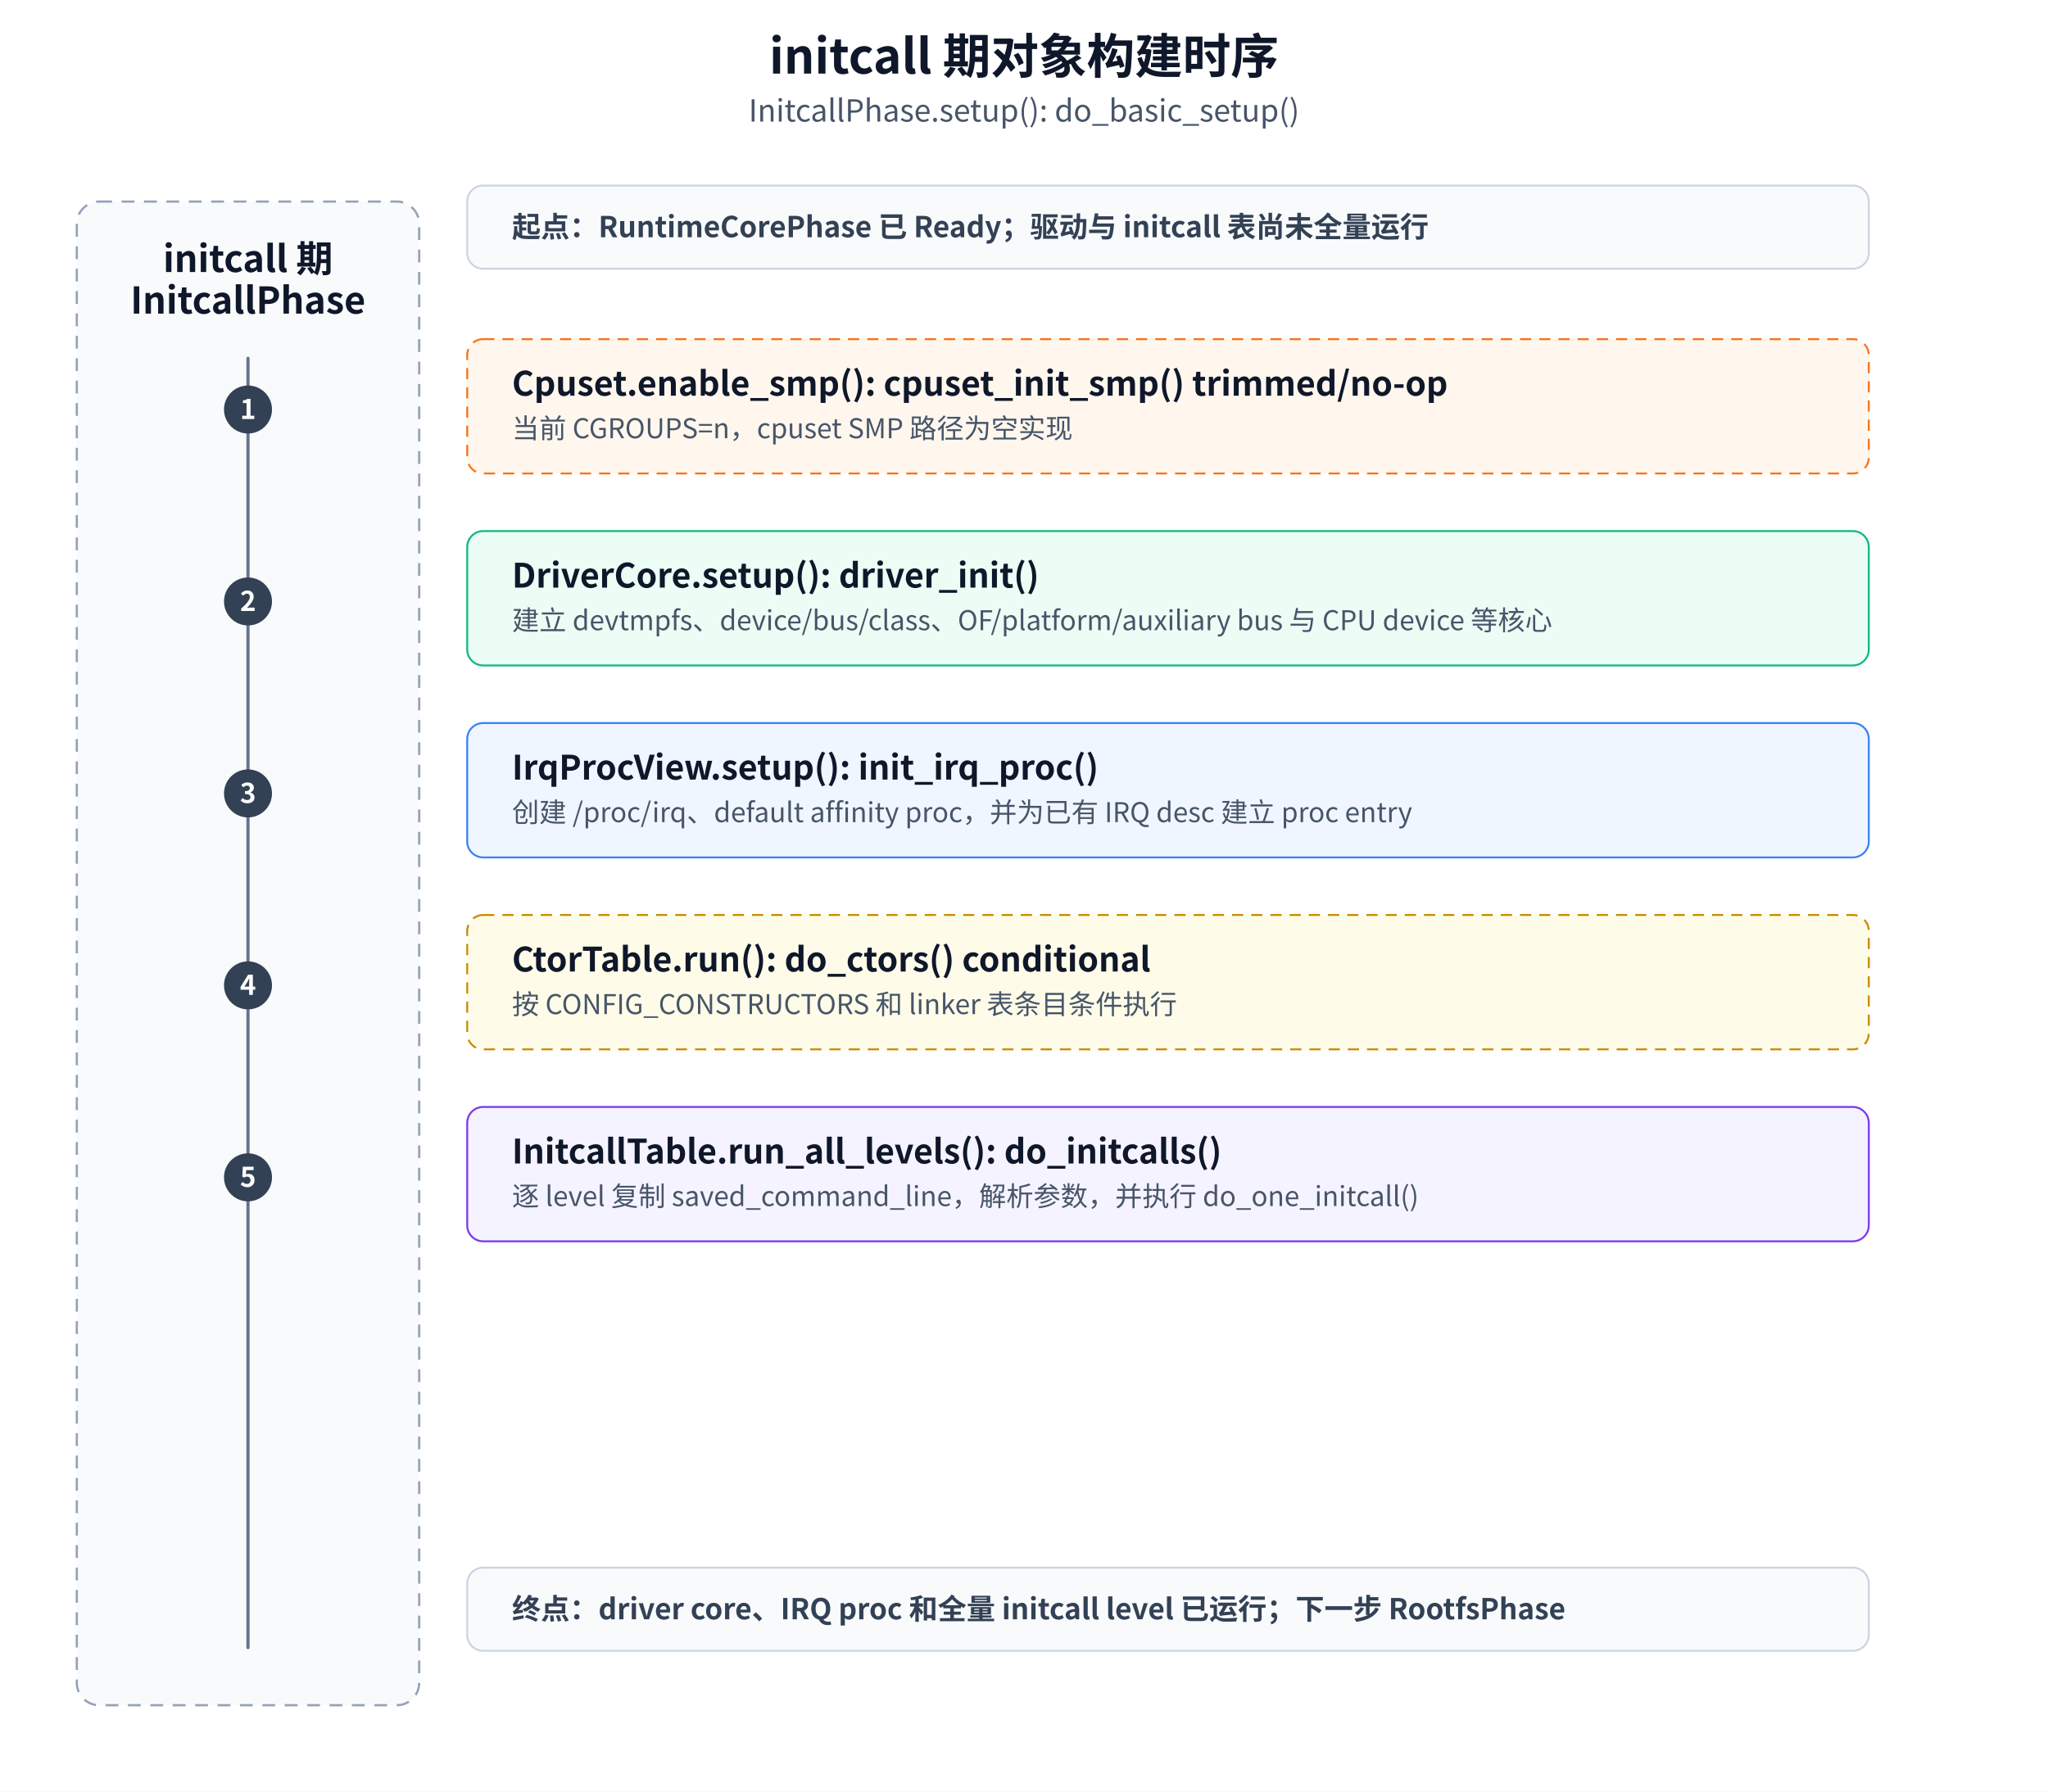
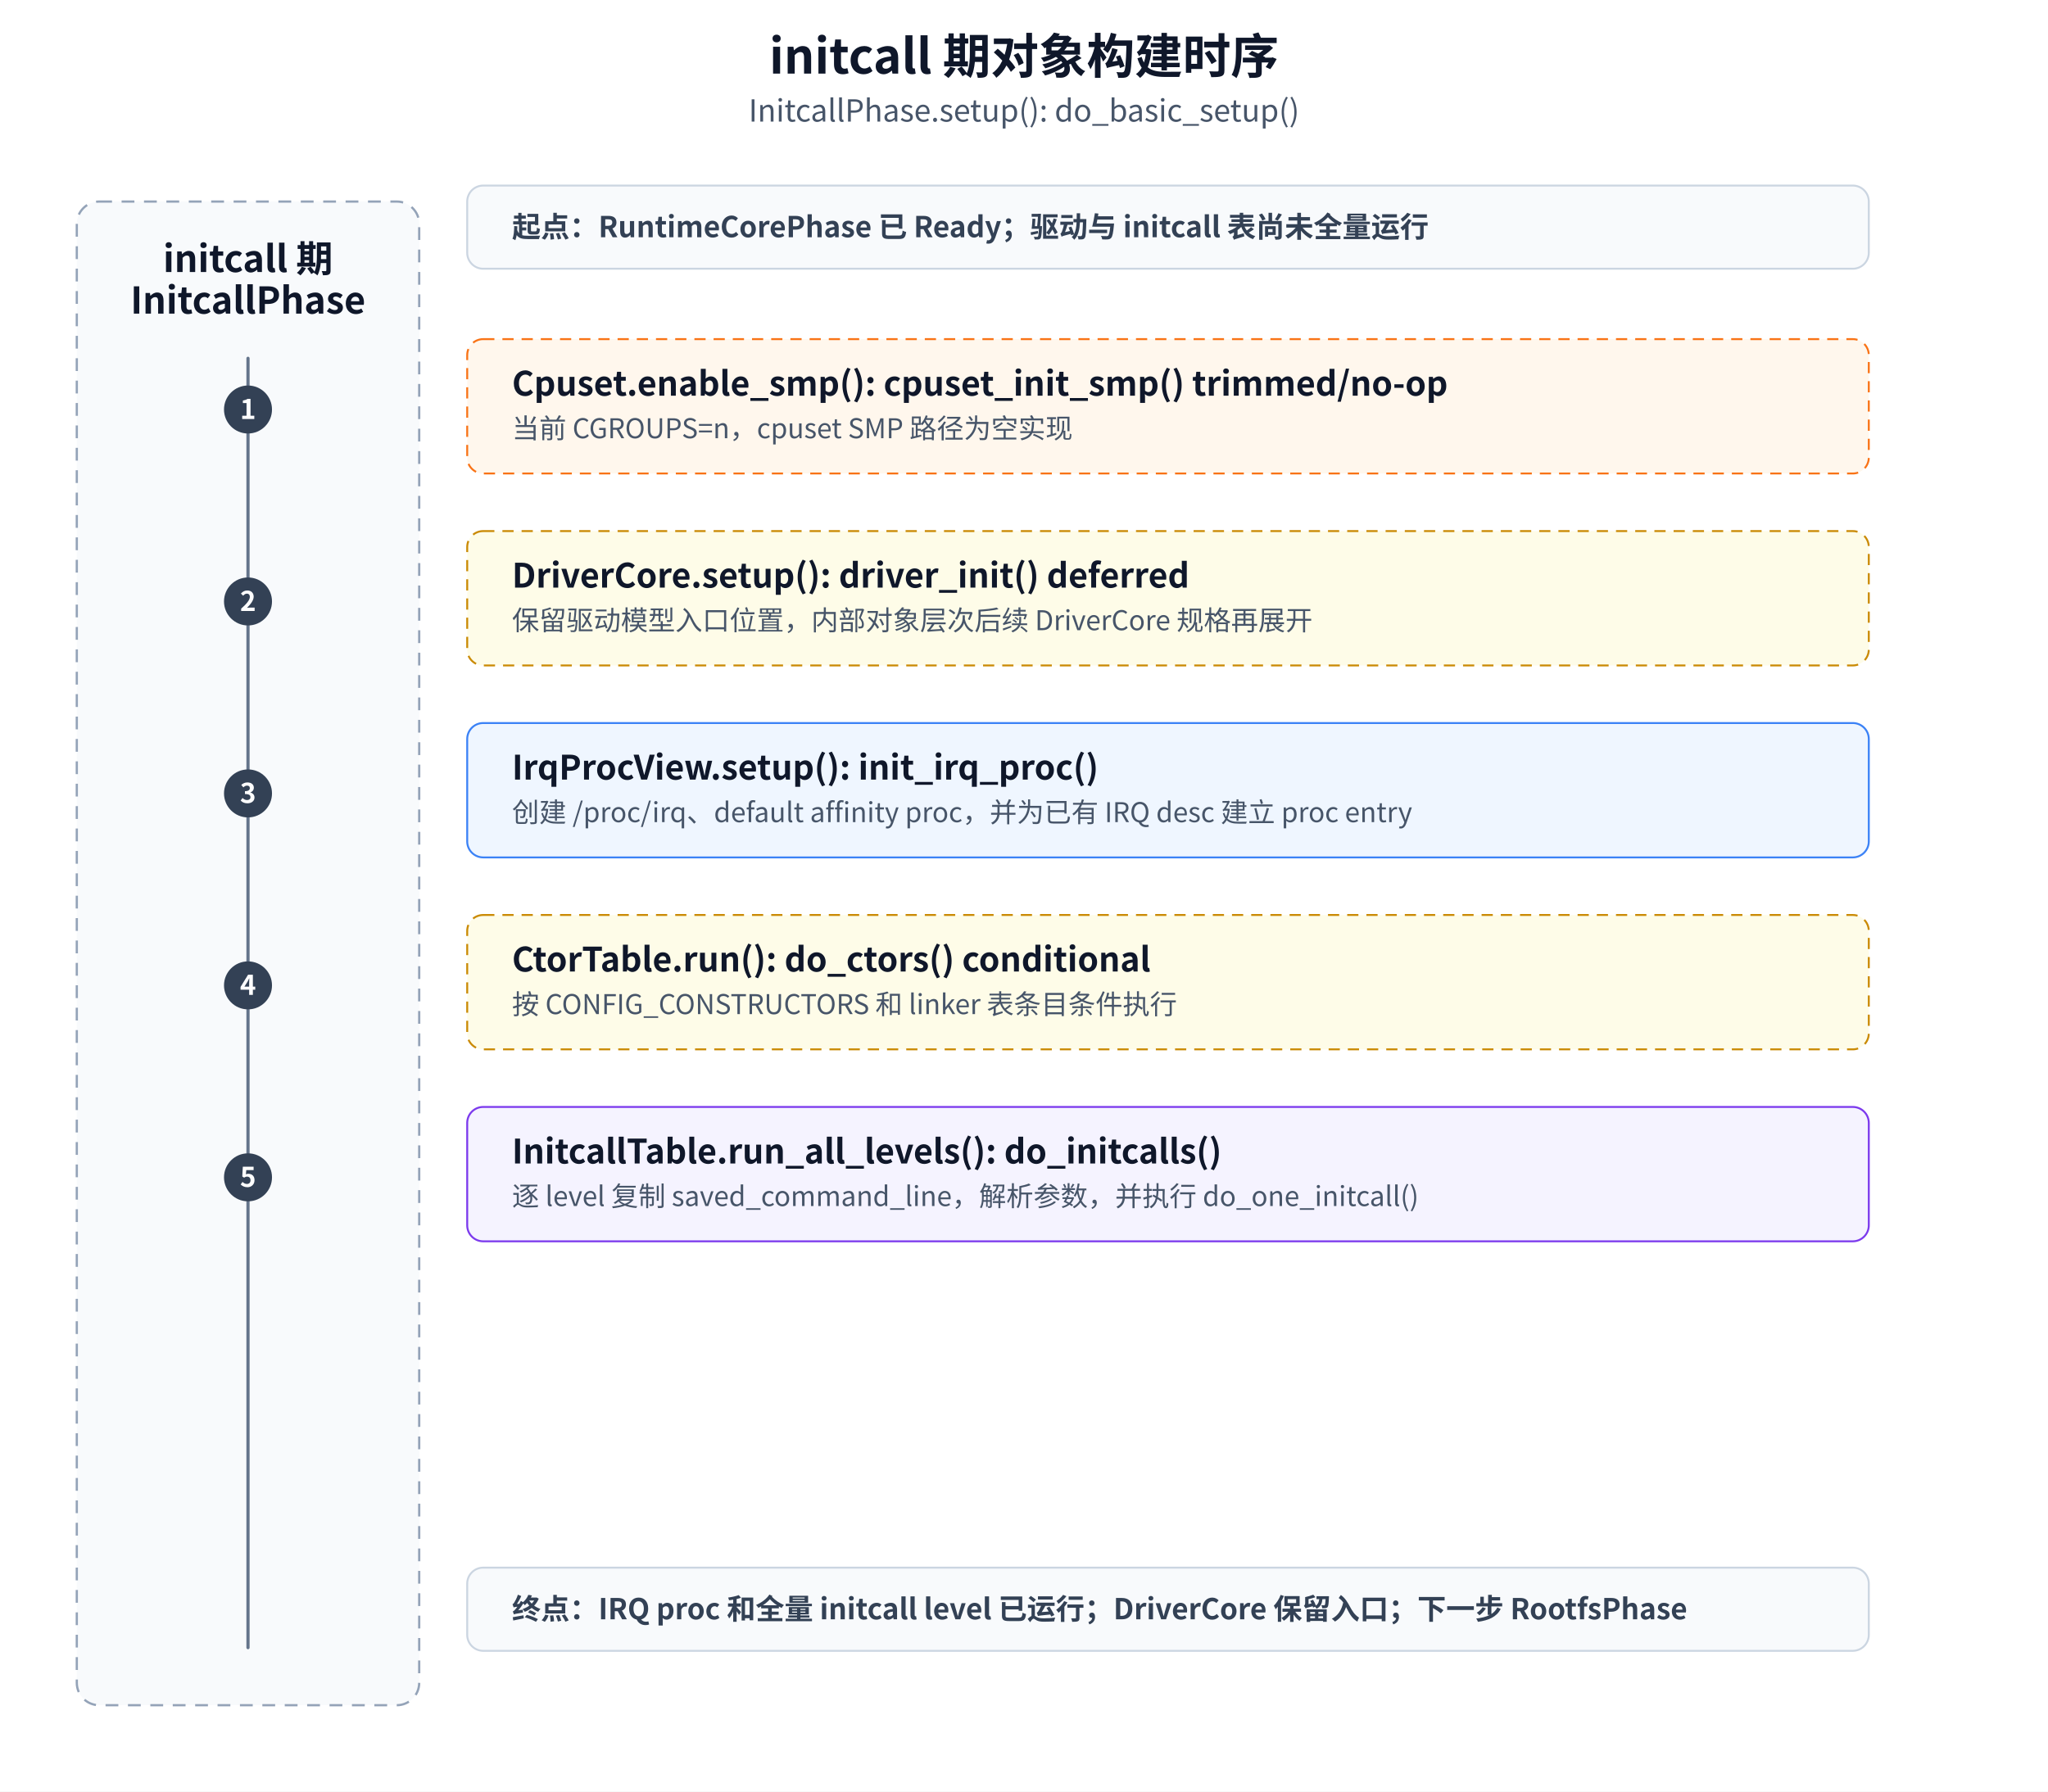
<svg xmlns="http://www.w3.org/2000/svg" width="1280" height="1120" viewBox="0 0 1280 1120" role="img" aria-labelledby="title desc">
  <defs>
    <style>text{font-family:"Microsoft YaHei","Noto Sans CJK SC","Source Han Sans SC",Arial,sans-serif;fill:#0f172a}.title{font-size:30px;font-weight:600}.subtitle{font-size:19px;fill:#475569}.lane{fill:#f8fafc;stroke:#94a3b8;stroke-width:1.4;stroke-dasharray:8 6}.box{fill:#fff;stroke:#334155;stroke-width:1.2}.stage{fill:#f8fafc;stroke:#cbd5e1;stroke-width:1.2}.formal{fill:#ecfdf5;stroke:#10b981}.support{fill:#eff6ff;stroke:#3b82f6}.table{fill:#f5f3ff;stroke:#7c3aed}.trimmed{fill:#fff7ed;stroke:#f97316;stroke-dasharray:7 5}.deferred{fill:#fefce8;stroke:#ca8a04;stroke-dasharray:7 5}.obj{font-size:23px;font-weight:600;dominant-baseline:middle}.line1{font-size:21px;font-weight:600;dominant-baseline:middle}.line2{font-size:17px;fill:#475569;dominant-baseline:middle}.boundary{font-size:18px;font-weight:600;fill:#334155;dominant-baseline:middle}.num{font-size:17px;font-weight:600;fill:#fff;text-anchor:middle;dominant-baseline:middle}.timeline{stroke:#64748b;stroke-width:2;stroke-linecap:round}.dot{fill:#334155}</style>
  </defs>
  <rect width="1280" height="1120" fill="#fff" />
  <text x="640" y="46" text-anchor="middle" class="title">initcall 期对象构建时序</text>
  <text x="640" y="76" text-anchor="middle" class="subtitle">InitcallPhase.setup(): do_basic_setup()</text>
  <rect x="48" y="126" width="214" height="940" rx="14" class="lane" />
  <text x="155" y="162" text-anchor="middle" class="obj">initcall 期</text>
  <text x="155" y="188" text-anchor="middle" class="obj">InitcallPhase</text>
  <line x1="155" y1="224" x2="155" y2="1030" class="timeline" />
  <rect x="292" y="116" width="876" height="52" rx="10" class="stage" />
  <text x="320" y="142" class="boundary">起点：RuntimeCorePhase 已 Ready；驱动与 initcall 表尚未全量运行</text>
  <g transform="translate(0 -48)">
    <g transform="translate(0 56)">
      <circle cx="155" cy="248" r="15" class="dot" />
      <text x="155" y="248" class="num">1</text>
      <rect x="292" y="204" width="876" height="84" rx="10" class="box trimmed" />
      <text x="320" y="232" class="line1">Cpuset.enable_smp(): cpuset_init_smp() trimmed/no-op</text>
      <text x="320" y="260" class="line2">当前 CGROUPS=n，cpuset SMP 路径为空实现</text>
    </g>
    <g transform="translate(0 176)">
      <circle cx="155" cy="248" r="15" class="dot" />
      <text x="155" y="248" class="num">2</text>
-       <rect x="292" y="204" width="876" height="84" rx="10" class="box formal" />
-       <text x="320" y="232" class="line1">DriverCore.setup(): driver_init()</text>
-       <text x="320" y="260" class="line2">建立 devtmpfs、device/bus/class、OF/platform/auxiliary bus 与 CPU device 等核心</text>
+       <rect x="292" y="204" width="876" height="84" rx="10" class="box deferred" />
+       <text x="320" y="232" class="line1">DriverCore.setup(): driver_init() deferred</text>
+       <text x="320" y="260" class="line2">保留驱动模型入口位置，内部对象层次后续 DriverCore 规格再展开</text>
    </g>
    <g transform="translate(0 296)">
      <circle cx="155" cy="248" r="15" class="dot" />
      <text x="155" y="248" class="num">3</text>
      <rect x="292" y="204" width="876" height="84" rx="10" class="box support" />
      <text x="320" y="232" class="line1">IrqProcView.setup(): init_irq_proc()</text>
      <text x="320" y="260" class="line2">创建 /proc/irq、default affinity proc，并为已有 IRQ desc 建立 proc entry</text>
    </g>
    <g transform="translate(0 416)">
      <circle cx="155" cy="248" r="15" class="dot" />
      <text x="155" y="248" class="num">4</text>
      <rect x="292" y="204" width="876" height="84" rx="10" class="box deferred" />
      <text x="320" y="232" class="line1">CtorTable.run(): do_ctors() conditional</text>
      <text x="320" y="260" class="line2">按 CONFIG_CONSTRUCTORS 和 linker 表条目条件执行</text>
    </g>
    <g transform="translate(0 536)">
      <circle cx="155" cy="248" r="15" class="dot" />
      <text x="155" y="248" class="num">5</text>
      <rect x="292" y="204" width="876" height="84" rx="10" class="box table" />
      <text x="320" y="232" class="line1">InitcallTable.run_all_levels(): do_initcalls()</text>
      <text x="320" y="260" class="line2">逐 level 复制 saved_command_line，解析参数，并执行 do_one_initcall()</text>
    </g>
  </g>
  <rect x="292" y="980" width="876" height="52" rx="10" class="stage" />
-   <text x="320" y="1006" class="boundary">终点：driver core、IRQ proc 和全量 initcall level 已运行；下一步 RootfsPhase</text>
+   <text x="320" y="1006" class="boundary">终点：IRQ proc 和全量 initcall level 已运行；DriverCore 保留入口；下一步 RootfsPhase</text>
</svg>
